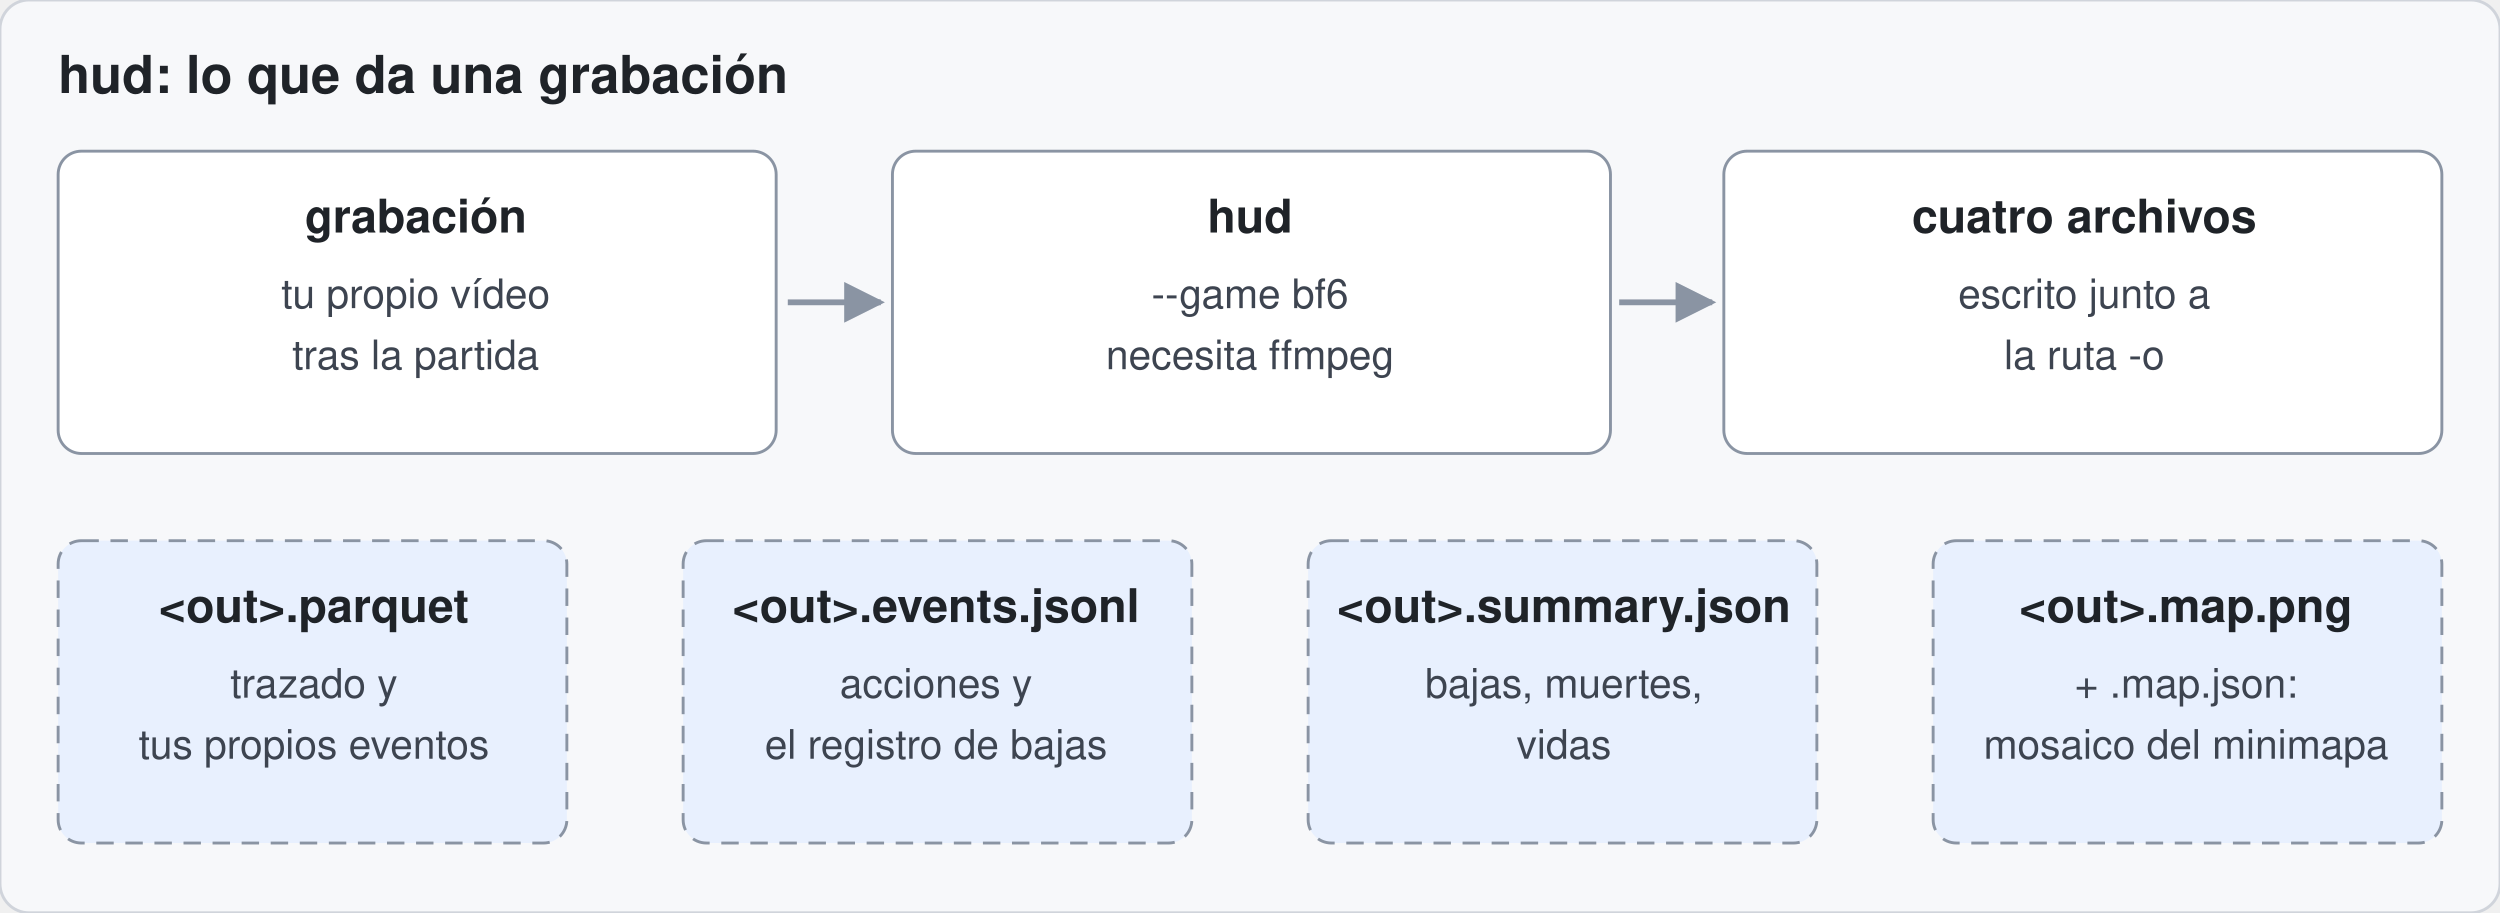
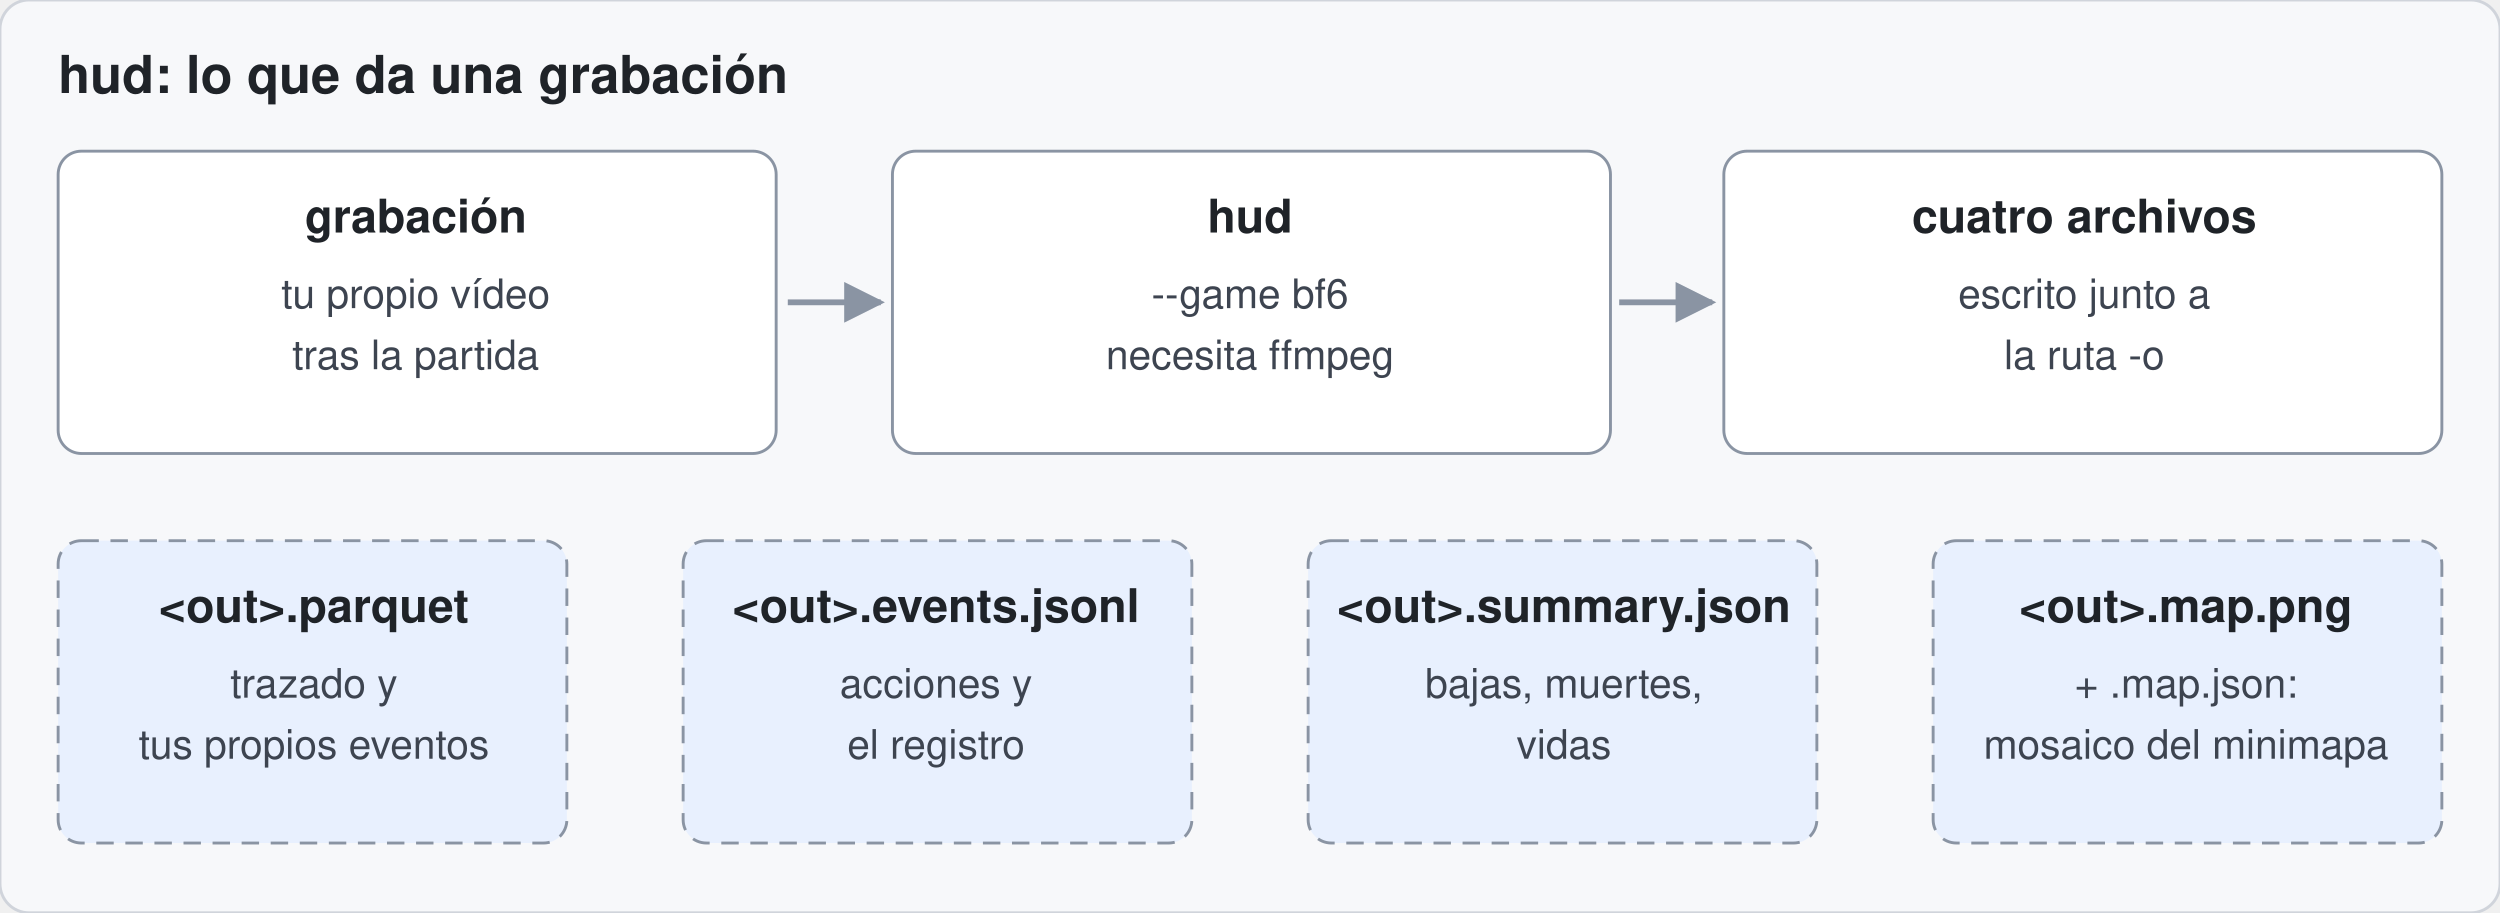
<svg xmlns="http://www.w3.org/2000/svg" width="860" height="314" viewBox="0 0 860 314" role="img" aria-label="hud: what one recording gives">
  <rect width="860" height="314" rx="10" fill="#f7f8fa" stroke="#d0d4db" />
  <defs>
    <marker id="a" viewBox="0 0 10 10" refX="9" refY="5" markerWidth="7" markerHeight="7" orient="auto-start-reverse">
      <path d="M0,0 L10,5 L0,10 z" fill="#8a94a3" />
    </marker>
  </defs>
  <text x="20" y="32" font-family="Segoe UI,Helvetica,Arial,sans-serif" font-size="18" font-weight="600" fill="#1f2328" text-anchor="start">hud: lo que da una grabación</text>
  <rect x="20" y="52" width="247" height="104" rx="8" fill="#ffffff" stroke="#8a94a3" />
  <text x="143" y="80" font-family="Segoe UI,Helvetica,Arial,sans-serif" font-size="16" font-weight="600" fill="#1f2328" text-anchor="middle">grabación</text>
  <text x="143" y="106" font-family="Segoe UI,Helvetica,Arial,sans-serif" font-size="14" font-weight="400" fill="#3d4450" text-anchor="middle">tu propio vídeo</text>
  <text x="143" y="127" font-family="Segoe UI,Helvetica,Arial,sans-serif" font-size="14" font-weight="400" fill="#3d4450" text-anchor="middle">tras la partida</text>
  <rect x="307" y="52" width="247" height="104" rx="8" fill="#ffffff" stroke="#8a94a3" />
  <text x="430" y="80" font-family="Segoe UI,Helvetica,Arial,sans-serif" font-size="16" font-weight="600" fill="#1f2328" text-anchor="middle">hud</text>
  <text x="430" y="106" font-family="Segoe UI,Helvetica,Arial,sans-serif" font-size="14" font-weight="400" fill="#3d4450" text-anchor="middle">--game bf6</text>
  <text x="430" y="127" font-family="Segoe UI,Helvetica,Arial,sans-serif" font-size="14" font-weight="400" fill="#3d4450" text-anchor="middle">necesita ffmpeg</text>
  <rect x="593" y="52" width="247" height="104" rx="8" fill="#ffffff" stroke="#8a94a3" />
  <text x="717" y="80" font-family="Segoe UI,Helvetica,Arial,sans-serif" font-size="16" font-weight="600" fill="#1f2328" text-anchor="middle">cuatro archivos</text>
  <text x="717" y="106" font-family="Segoe UI,Helvetica,Arial,sans-serif" font-size="14" font-weight="400" fill="#3d4450" text-anchor="middle">escrito junto a</text>
  <text x="717" y="127" font-family="Segoe UI,Helvetica,Arial,sans-serif" font-size="14" font-weight="400" fill="#3d4450" text-anchor="middle">la ruta -o</text>
  <line x1="271" y1="104.0" x2="303" y2="104.0" stroke="#8a94a3" stroke-width="2" marker-end="url(#a)" />
  <line x1="557" y1="104.0" x2="589" y2="104.0" stroke="#8a94a3" stroke-width="2" marker-end="url(#a)" />
  <rect x="20" y="186" width="175" height="104" rx="8" fill="#e8f0fe" stroke="#8a94a3" stroke-dasharray="6 4" />
  <text x="108" y="214" font-family="Segoe UI,Helvetica,Arial,sans-serif" font-size="16" font-weight="600" fill="#1f2328" text-anchor="middle">&lt;out&gt;.parquet</text>
  <text x="108" y="240" font-family="Segoe UI,Helvetica,Arial,sans-serif" font-size="14" font-weight="400" fill="#3d4450" text-anchor="middle">trazado y</text>
  <text x="108" y="261" font-family="Segoe UI,Helvetica,Arial,sans-serif" font-size="14" font-weight="400" fill="#3d4450" text-anchor="middle">tus propios eventos</text>
  <rect x="235" y="186" width="175" height="104" rx="8" fill="#e8f0fe" stroke="#8a94a3" stroke-dasharray="6 4" />
  <text x="322" y="214" font-family="Segoe UI,Helvetica,Arial,sans-serif" font-size="16" font-weight="600" fill="#1f2328" text-anchor="middle">&lt;out&gt;.events.jsonl</text>
  <text x="322" y="240" font-family="Segoe UI,Helvetica,Arial,sans-serif" font-size="14" font-weight="400" fill="#3d4450" text-anchor="middle">acciones y</text>
-   <text x="322" y="261" font-family="Segoe UI,Helvetica,Arial,sans-serif" font-size="14" font-weight="400" fill="#3d4450" text-anchor="middle">el registro de bajas</text>
+   <text x="322" y="261" font-family="Segoe UI,Helvetica,Arial,sans-serif" font-size="14" font-weight="400" fill="#3d4450" text-anchor="middle">el registro</text>
  <rect x="450" y="186" width="175" height="104" rx="8" fill="#e8f0fe" stroke="#8a94a3" stroke-dasharray="6 4" />
  <text x="538" y="214" font-family="Segoe UI,Helvetica,Arial,sans-serif" font-size="16" font-weight="600" fill="#1f2328" text-anchor="middle">&lt;out&gt;.summary.json</text>
  <text x="538" y="240" font-family="Segoe UI,Helvetica,Arial,sans-serif" font-size="14" font-weight="400" fill="#3d4450" text-anchor="middle">bajas, muertes,</text>
  <text x="538" y="261" font-family="Segoe UI,Helvetica,Arial,sans-serif" font-size="14" font-weight="400" fill="#3d4450" text-anchor="middle">vidas</text>
  <rect x="665" y="186" width="175" height="104" rx="8" fill="#e8f0fe" stroke="#8a94a3" stroke-dasharray="6 4" />
  <text x="752" y="214" font-family="Segoe UI,Helvetica,Arial,sans-serif" font-size="16" font-weight="600" fill="#1f2328" text-anchor="middle">&lt;out&gt;.map.png</text>
  <text x="752" y="240" font-family="Segoe UI,Helvetica,Arial,sans-serif" font-size="14" font-weight="400" fill="#3d4450" text-anchor="middle">+ .map.json:</text>
  <text x="752" y="261" font-family="Segoe UI,Helvetica,Arial,sans-serif" font-size="14" font-weight="400" fill="#3d4450" text-anchor="middle">mosaico del minimapa</text>
</svg>
